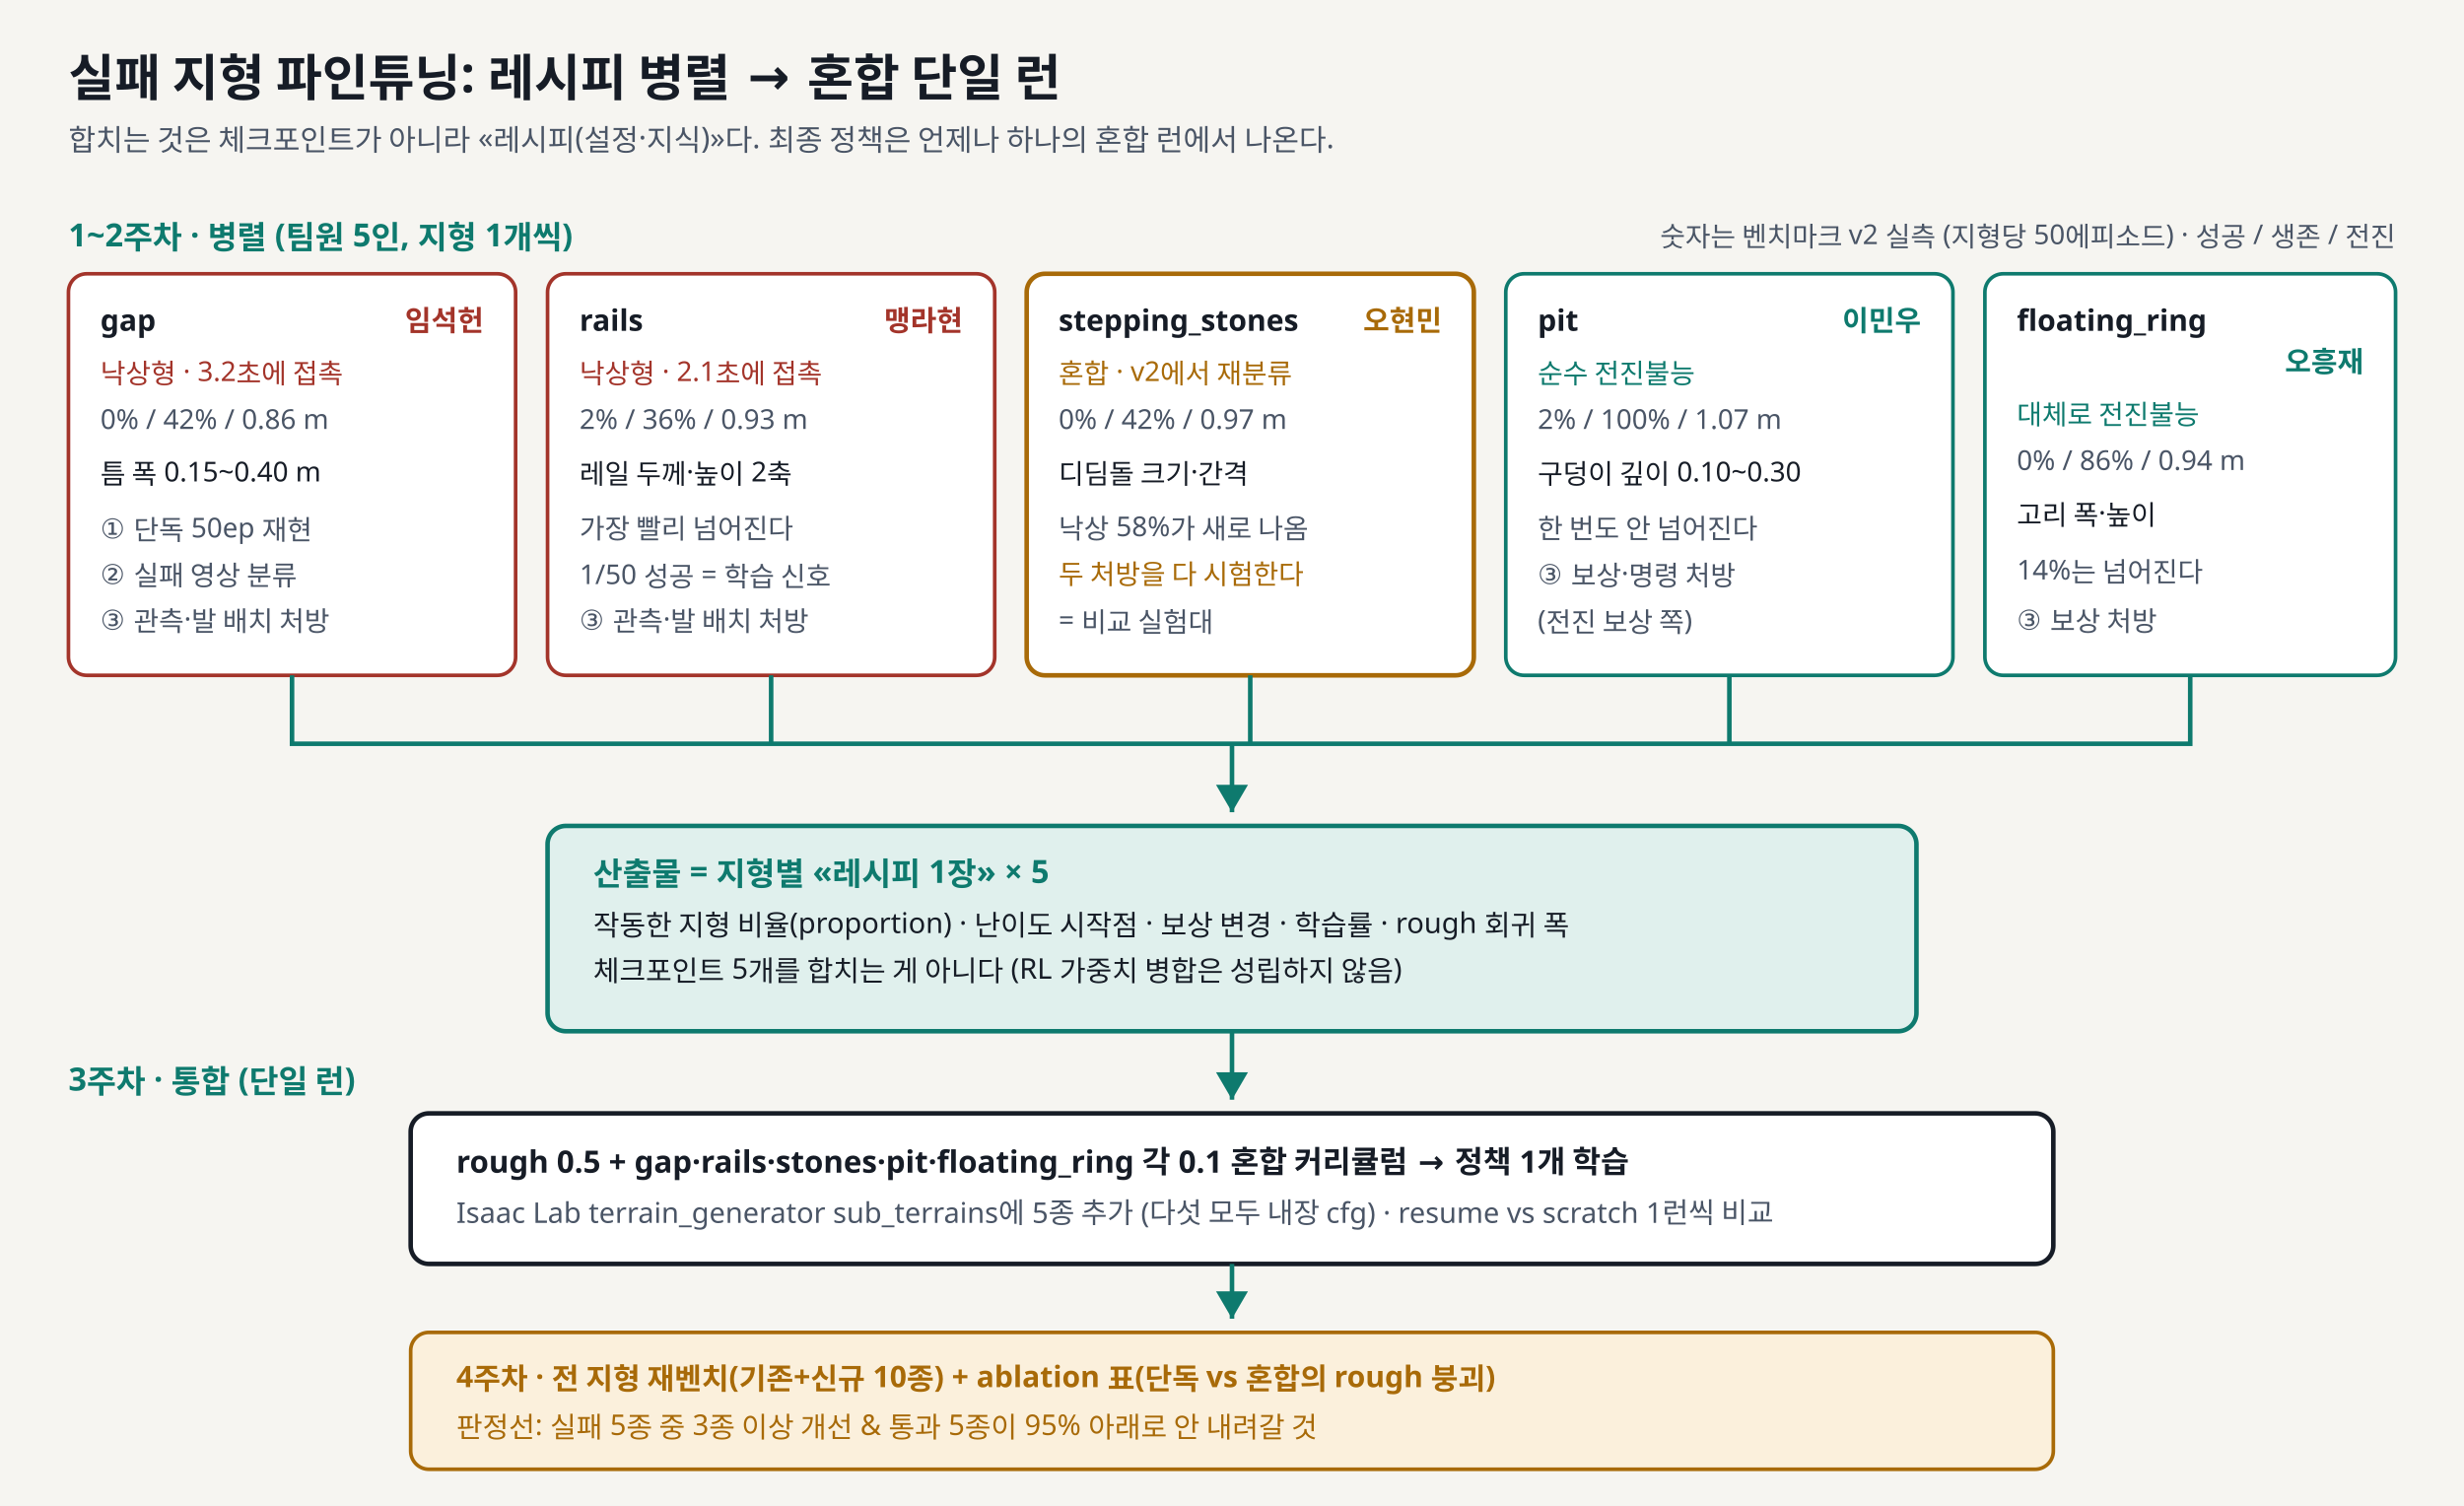
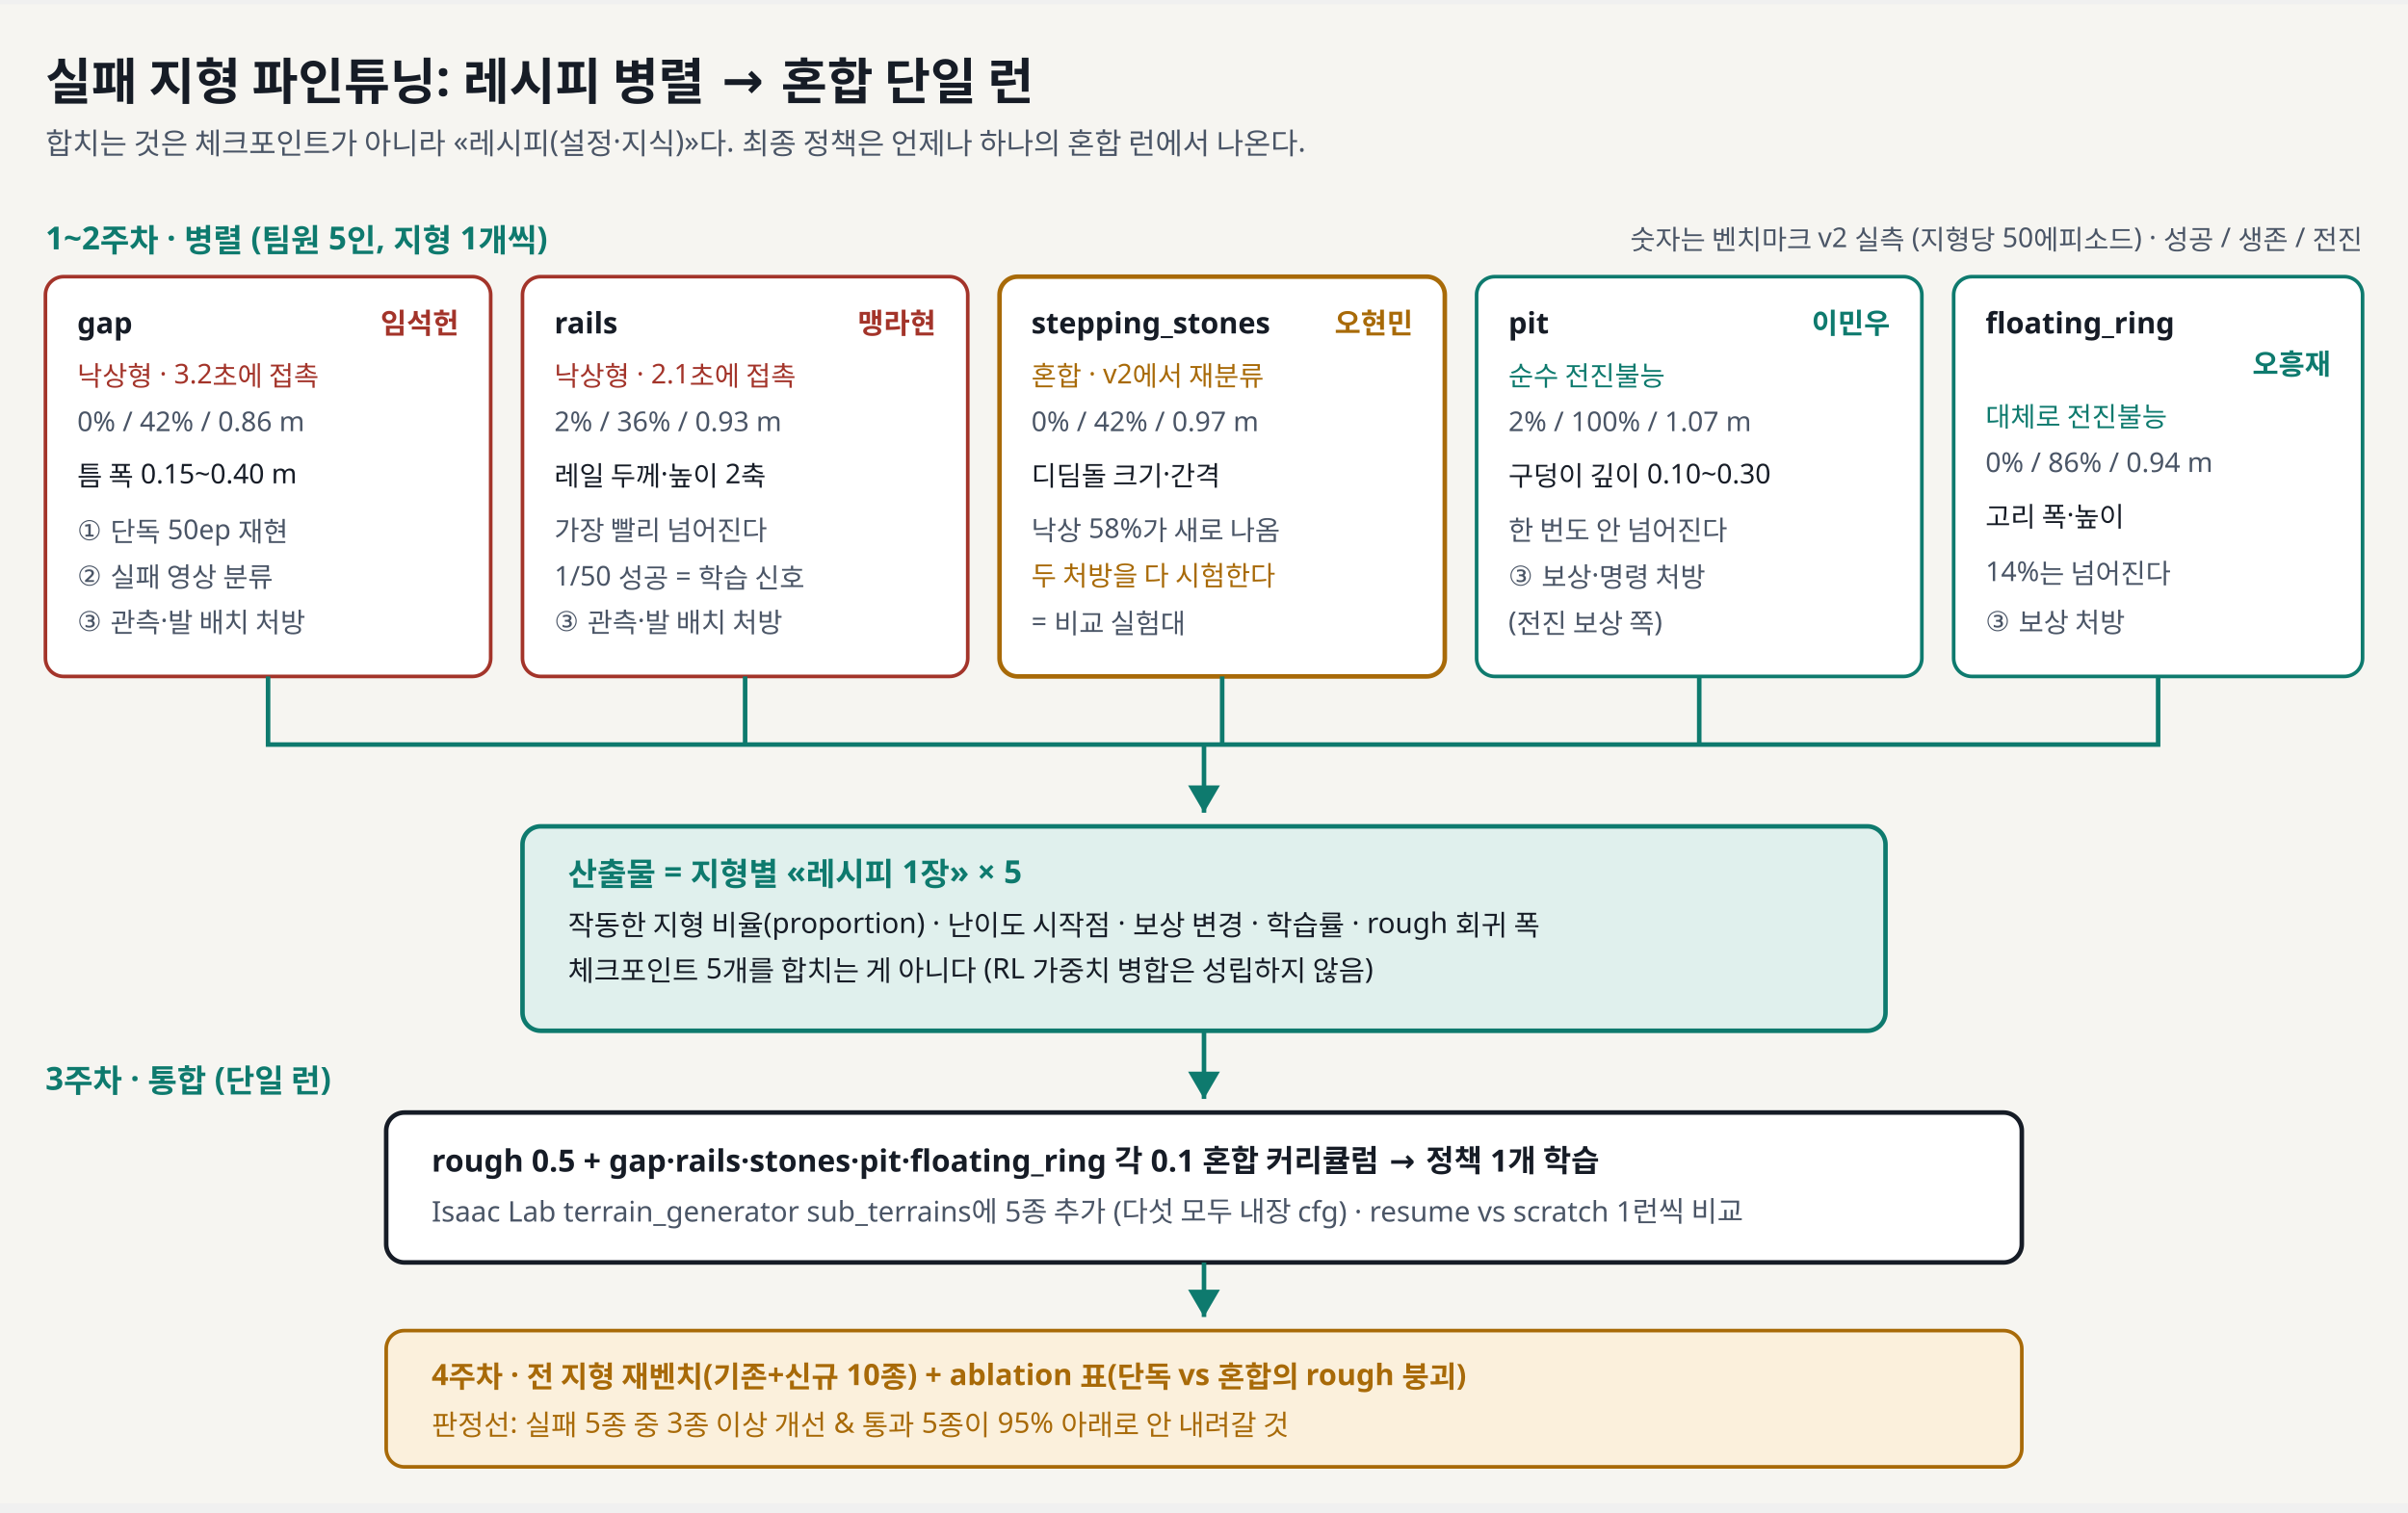
- <svg xmlns="http://www.w3.org/2000/svg" viewBox="0 0 1080 660" font-family="'Malgun Gothic',sans-serif">
+ <svg xmlns="http://www.w3.org/2000/svg" viewBox="10 -1.8 1060 665.8" font-family="'Malgun Gothic',sans-serif">
  <rect width="1080" height="660" fill="#f6f5f1" />
  <text x="30" y="42" font-size="22" font-weight="800" fill="#161c26">실패 지형 파인튜닝: 레시피 병렬 → 혼합 단일 런</text>
  <text x="30" y="66" font-size="13" fill="#4a5566">합치는 것은 체크포인트가 아니라 «레시피(설정·지식)»다. 최종 정책은 언제나 하나의 혼합 런에서 나온다.</text>
  <text x="30" y="108" font-size="14" font-weight="800" fill="#0e7a6e">1~2주차 · 병렬 (팀원 5인, 지형 1개씩)</text>
  <text x="1050" y="108" font-size="12" fill="#4a5566" text-anchor="end">숫자는 벤치마크 v2 실측 (지형당 50에피소드) · 성공 / 생존 / 전진</text>
  <g font-size="12">
    <rect x="30" y="120" width="196" height="176" rx="8" fill="#fff" stroke="#a3342a" stroke-width="1.6" />
    <text x="44" y="145" font-size="13" font-weight="800" fill="#161c26">gap</text>
    <text x="212" y="145" font-size="12.5" font-weight="800" fill="#a3342a" text-anchor="end">임석헌</text>
    <text x="44" y="168" fill="#a3342a">낙상형 · 3.2초에 접촉</text>
    <text x="44" y="188" fill="#4a5566">0% / 42% / 0.86 m</text>
    <text x="44" y="212" fill="#161c26">틈 폭 0.15~0.40 m</text>
    <text x="44" y="236" fill="#4a5566">① 단독 50ep 재현</text>
    <text x="44" y="256" fill="#4a5566">② 실패 영상 분류</text>
    <text x="44" y="276" fill="#4a5566">③ 관측·발 배치 처방</text>
    <rect x="240" y="120" width="196" height="176" rx="8" fill="#fff" stroke="#a3342a" stroke-width="1.6" />
    <text x="254" y="145" font-size="13" font-weight="800" fill="#161c26">rails</text>
    <text x="422" y="145" font-size="12.5" font-weight="800" fill="#a3342a" text-anchor="end">맹라현</text>
    <text x="254" y="168" fill="#a3342a">낙상형 · 2.1초에 접촉</text>
    <text x="254" y="188" fill="#4a5566">2% / 36% / 0.93 m</text>
    <text x="254" y="212" fill="#161c26">레일 두께·높이 2축</text>
    <text x="254" y="236" fill="#4a5566">가장 빨리 넘어진다</text>
    <text x="254" y="256" fill="#4a5566">1/50 성공 = 학습 신호</text>
    <text x="254" y="276" fill="#4a5566">③ 관측·발 배치 처방</text>
    <rect x="450" y="120" width="196" height="176" rx="8" fill="#fff" stroke="#a86a08" stroke-width="2" />
    <text x="464" y="145" font-size="13" font-weight="800" fill="#161c26">stepping_stones</text>
    <text x="632" y="145" font-size="12.5" font-weight="800" fill="#a86a08" text-anchor="end">오현민</text>
    <text x="464" y="168" fill="#a86a08">혼합 · v2에서 재분류</text>
    <text x="464" y="188" fill="#4a5566">0% / 42% / 0.97 m</text>
    <text x="464" y="212" fill="#161c26">디딤돌 크기·간격</text>
    <text x="464" y="236" fill="#4a5566">낙상 58%가 새로 나옴</text>
    <text x="464" y="256" fill="#a86a08">두 처방을 다 시험한다</text>
    <text x="464" y="276" fill="#4a5566">= 비교 실험대</text>
    <rect x="660" y="120" width="196" height="176" rx="8" fill="#fff" stroke="#0e7a6e" stroke-width="1.6" />
    <text x="674" y="145" font-size="13" font-weight="800" fill="#161c26">pit</text>
    <text x="842" y="145" font-size="12.5" font-weight="800" fill="#0e7a6e" text-anchor="end">이민우</text>
    <text x="674" y="168" fill="#0e7a6e">순수 전진불능</text>
    <text x="674" y="188" fill="#4a5566">2% / 100% / 1.07 m</text>
    <text x="674" y="212" fill="#161c26">구덩이 깊이 0.10~0.30</text>
    <text x="674" y="236" fill="#4a5566">한 번도 안 넘어진다</text>
    <text x="674" y="256" fill="#4a5566">③ 보상·명령 처방</text>
    <text x="674" y="276" fill="#4a5566">(전진 보상 쪽)</text>
    <rect x="870" y="120" width="180" height="176" rx="8" fill="#fff" stroke="#0e7a6e" stroke-width="1.6" />
    <text x="884" y="145" font-size="13" font-weight="800" fill="#161c26">floating_ring</text>
    <text x="1036" y="163" font-size="12.5" font-weight="800" fill="#0e7a6e" text-anchor="end">오흥재</text>
    <text x="884" y="186" fill="#0e7a6e">대체로 전진불능</text>
    <text x="884" y="206" fill="#4a5566">0% / 86% / 0.94 m</text>
    <text x="884" y="230" fill="#161c26">고리 폭·높이</text>
    <text x="884" y="254" fill="#4a5566">14%는 넘어진다</text>
    <text x="884" y="276" fill="#4a5566">③ 보상 처방</text>
  </g>
  <g stroke="#0e7a6e" stroke-width="2" fill="none">
    <path d="M128 296 V326 H540" />
    <path d="M338 296 V326" />
    <path d="M548 296 V326" />
    <path d="M758 296 V326" />
    <path d="M960 296 V326 H540" />
    <path d="M540 326 V356" />
  </g>
  <path d="M540 356 l-7 -12 h14 z" fill="#0e7a6e" />
  <rect x="240" y="362" width="600" height="90" rx="8" fill="#e0f0ed" stroke="#0e7a6e" stroke-width="2" />
  <text x="260" y="388" font-size="14" font-weight="800" fill="#0e7a6e">산출물 = 지형별 «레시피 1장» × 5</text>
  <text x="260" y="410" font-size="12.5" fill="#161c26">작동한 지형 비율(proportion) · 난이도 시작점 · 보상 변경 · 학습률 · rough 회귀 폭</text>
  <text x="260" y="430" font-size="12.5" fill="#161c26">체크포인트 5개를 합치는 게 아니다 (RL 가중치 병합은 성립하지 않음)</text>
  <path d="M540 452 V482" stroke="#0e7a6e" stroke-width="2" />
  <path d="M540 482 l-7 -12 h14 z" fill="#0e7a6e" />
  <text x="30" y="478" font-size="14" font-weight="800" fill="#0e7a6e">3주차 · 통합 (단일 런)</text>
  <rect x="180" y="488" width="720" height="66" rx="8" fill="#fff" stroke="#161c26" stroke-width="2" />
  <text x="200" y="514" font-size="13.5" font-weight="800" fill="#161c26">rough 0.5 + gap·rails·stones·pit·floating_ring 각 0.1 혼합 커리큘럼 → 정책 1개 학습</text>
  <text x="200" y="536" font-size="12.5" fill="#4a5566">Isaac Lab terrain_generator sub_terrains에 5종 추가 (다섯 모두 내장 cfg) · resume vs scratch 1런씩 비교</text>
  <path d="M540 554 V578" stroke="#0e7a6e" stroke-width="2" />
  <path d="M540 578 l-7 -12 h14 z" fill="#0e7a6e" />
  <rect x="180" y="584" width="720" height="60" rx="8" fill="#fbf0dc" stroke="#a86a08" stroke-width="1.6" />
  <text x="200" y="608" font-size="13" font-weight="800" fill="#a86a08">4주차 · 전 지형 재벤치(기존+신규 10종) + ablation 표(단독 vs 혼합의 rough 붕괴)</text>
  <text x="200" y="630" font-size="12.5" fill="#a86a08">판정선: 실패 5종 중 3종 이상 개선 &amp; 통과 5종이 95% 아래로 안 내려갈 것</text>
</svg>
